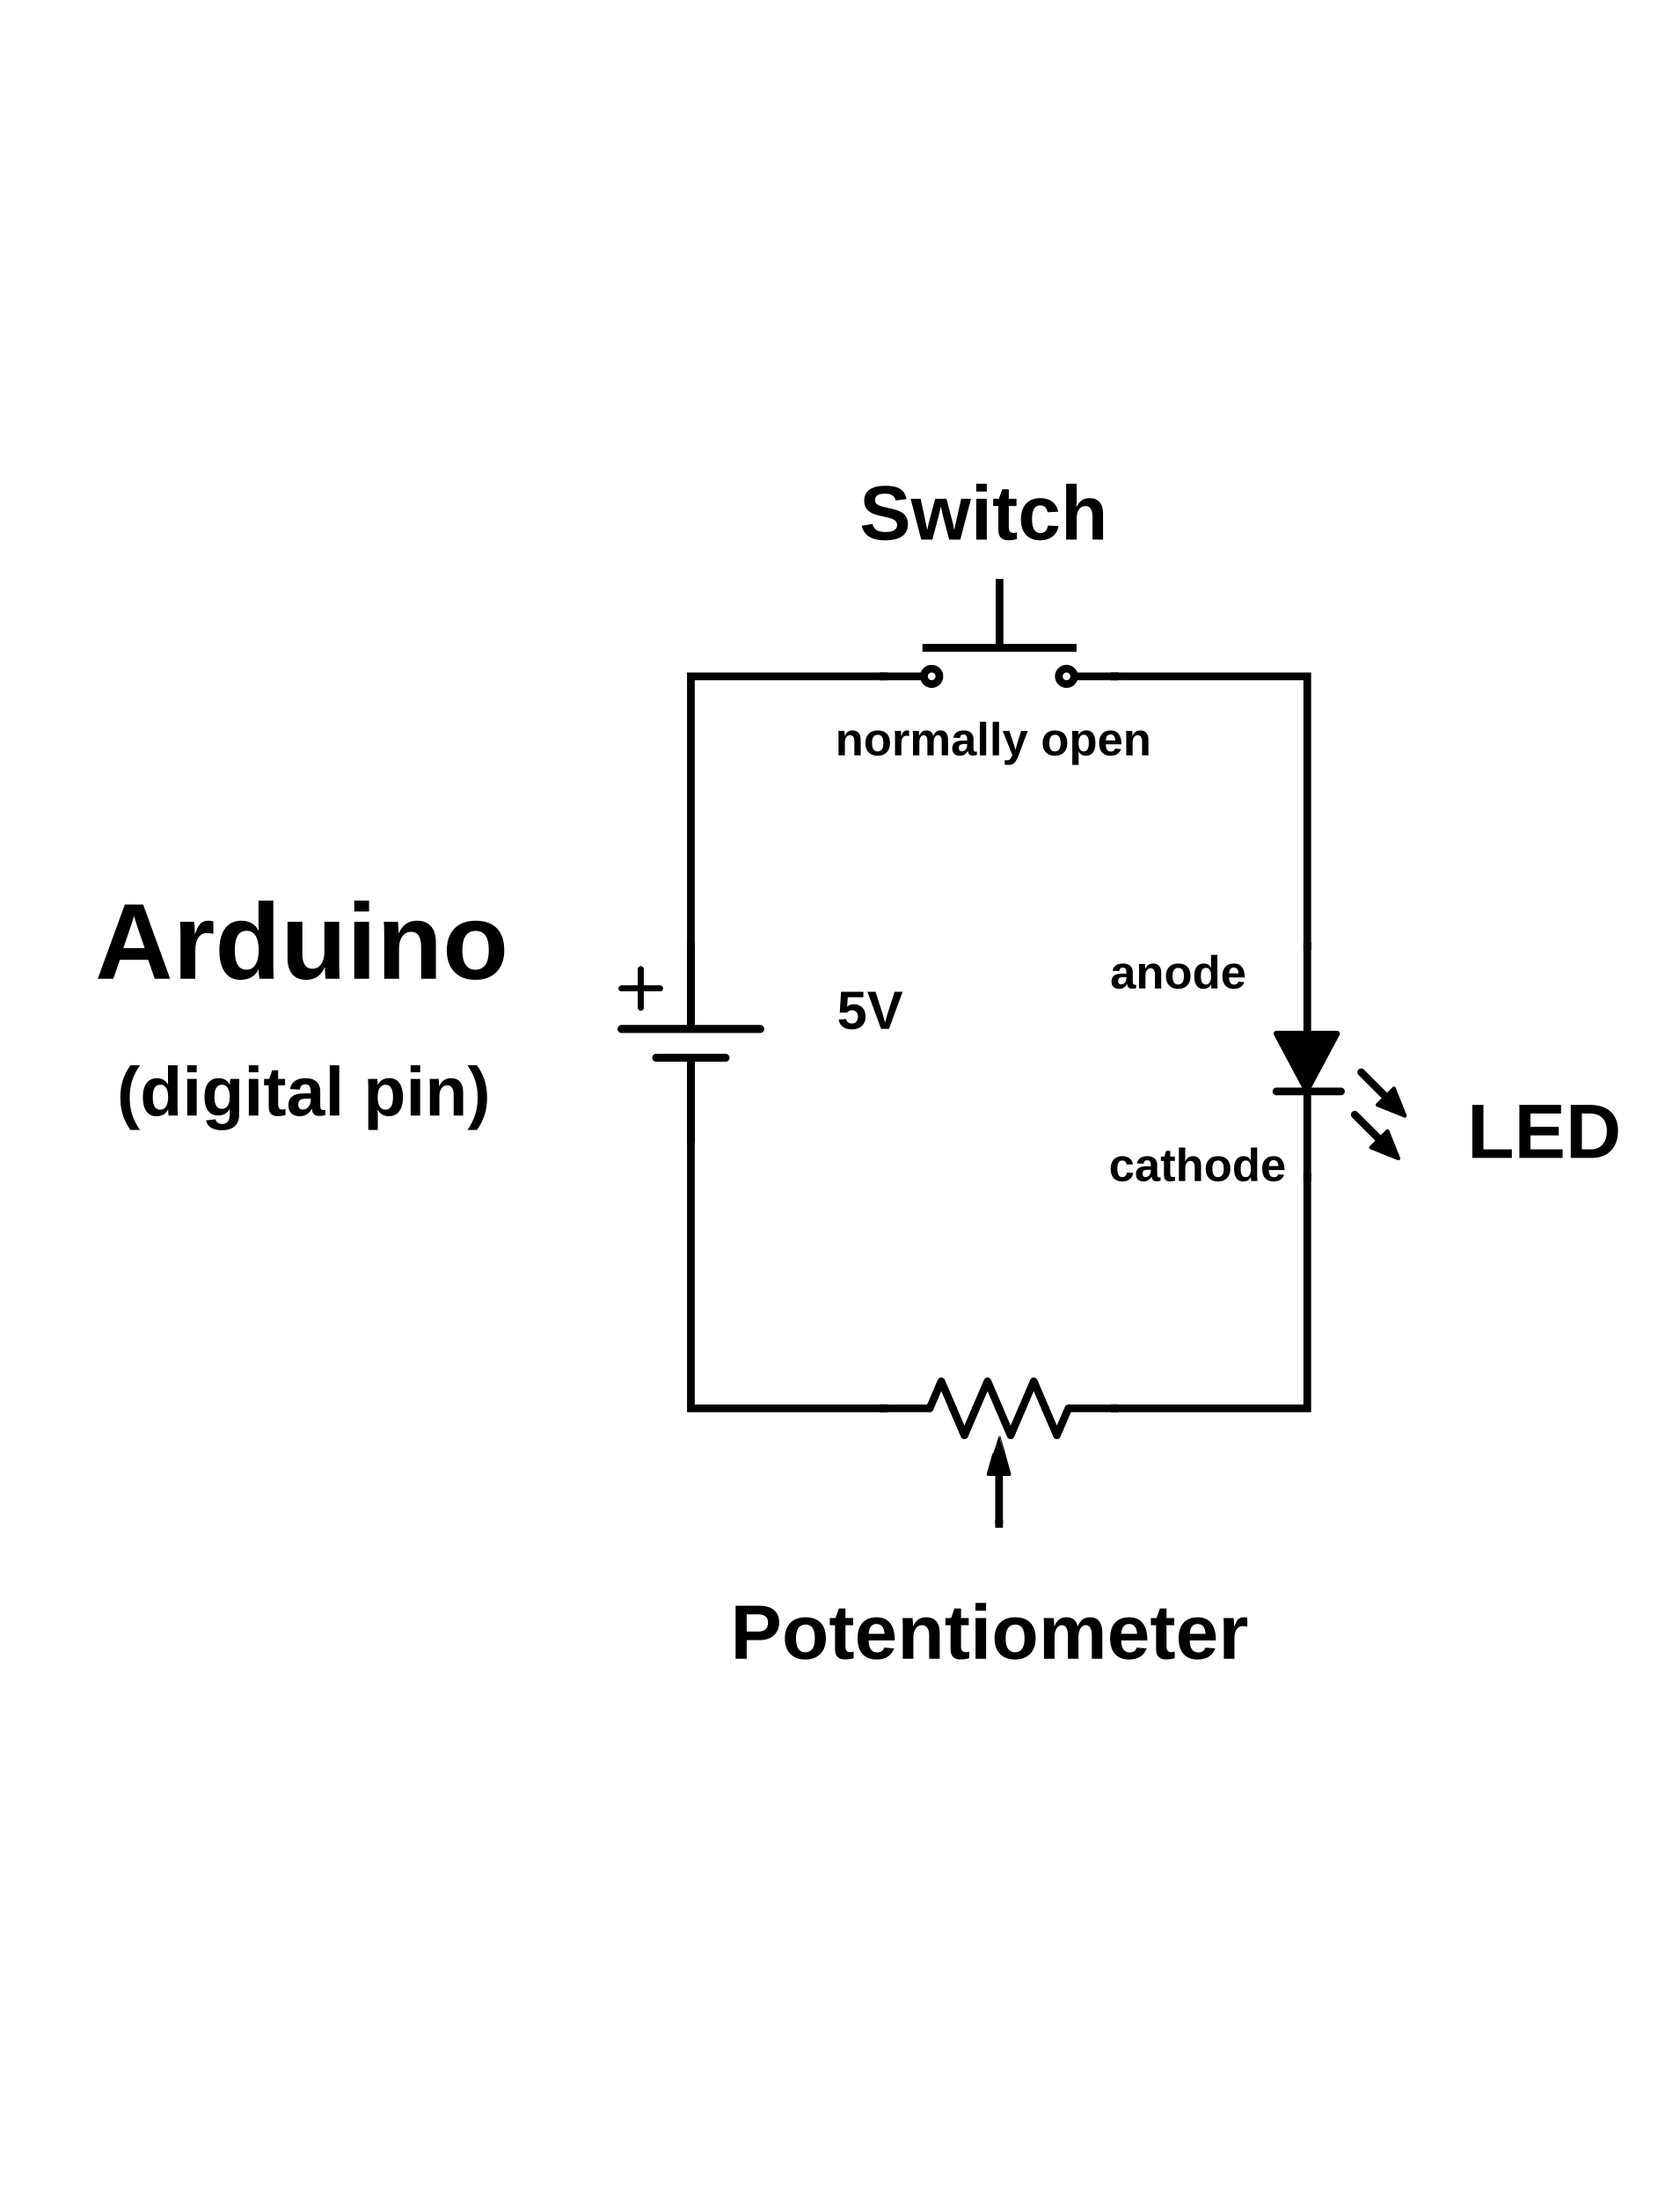
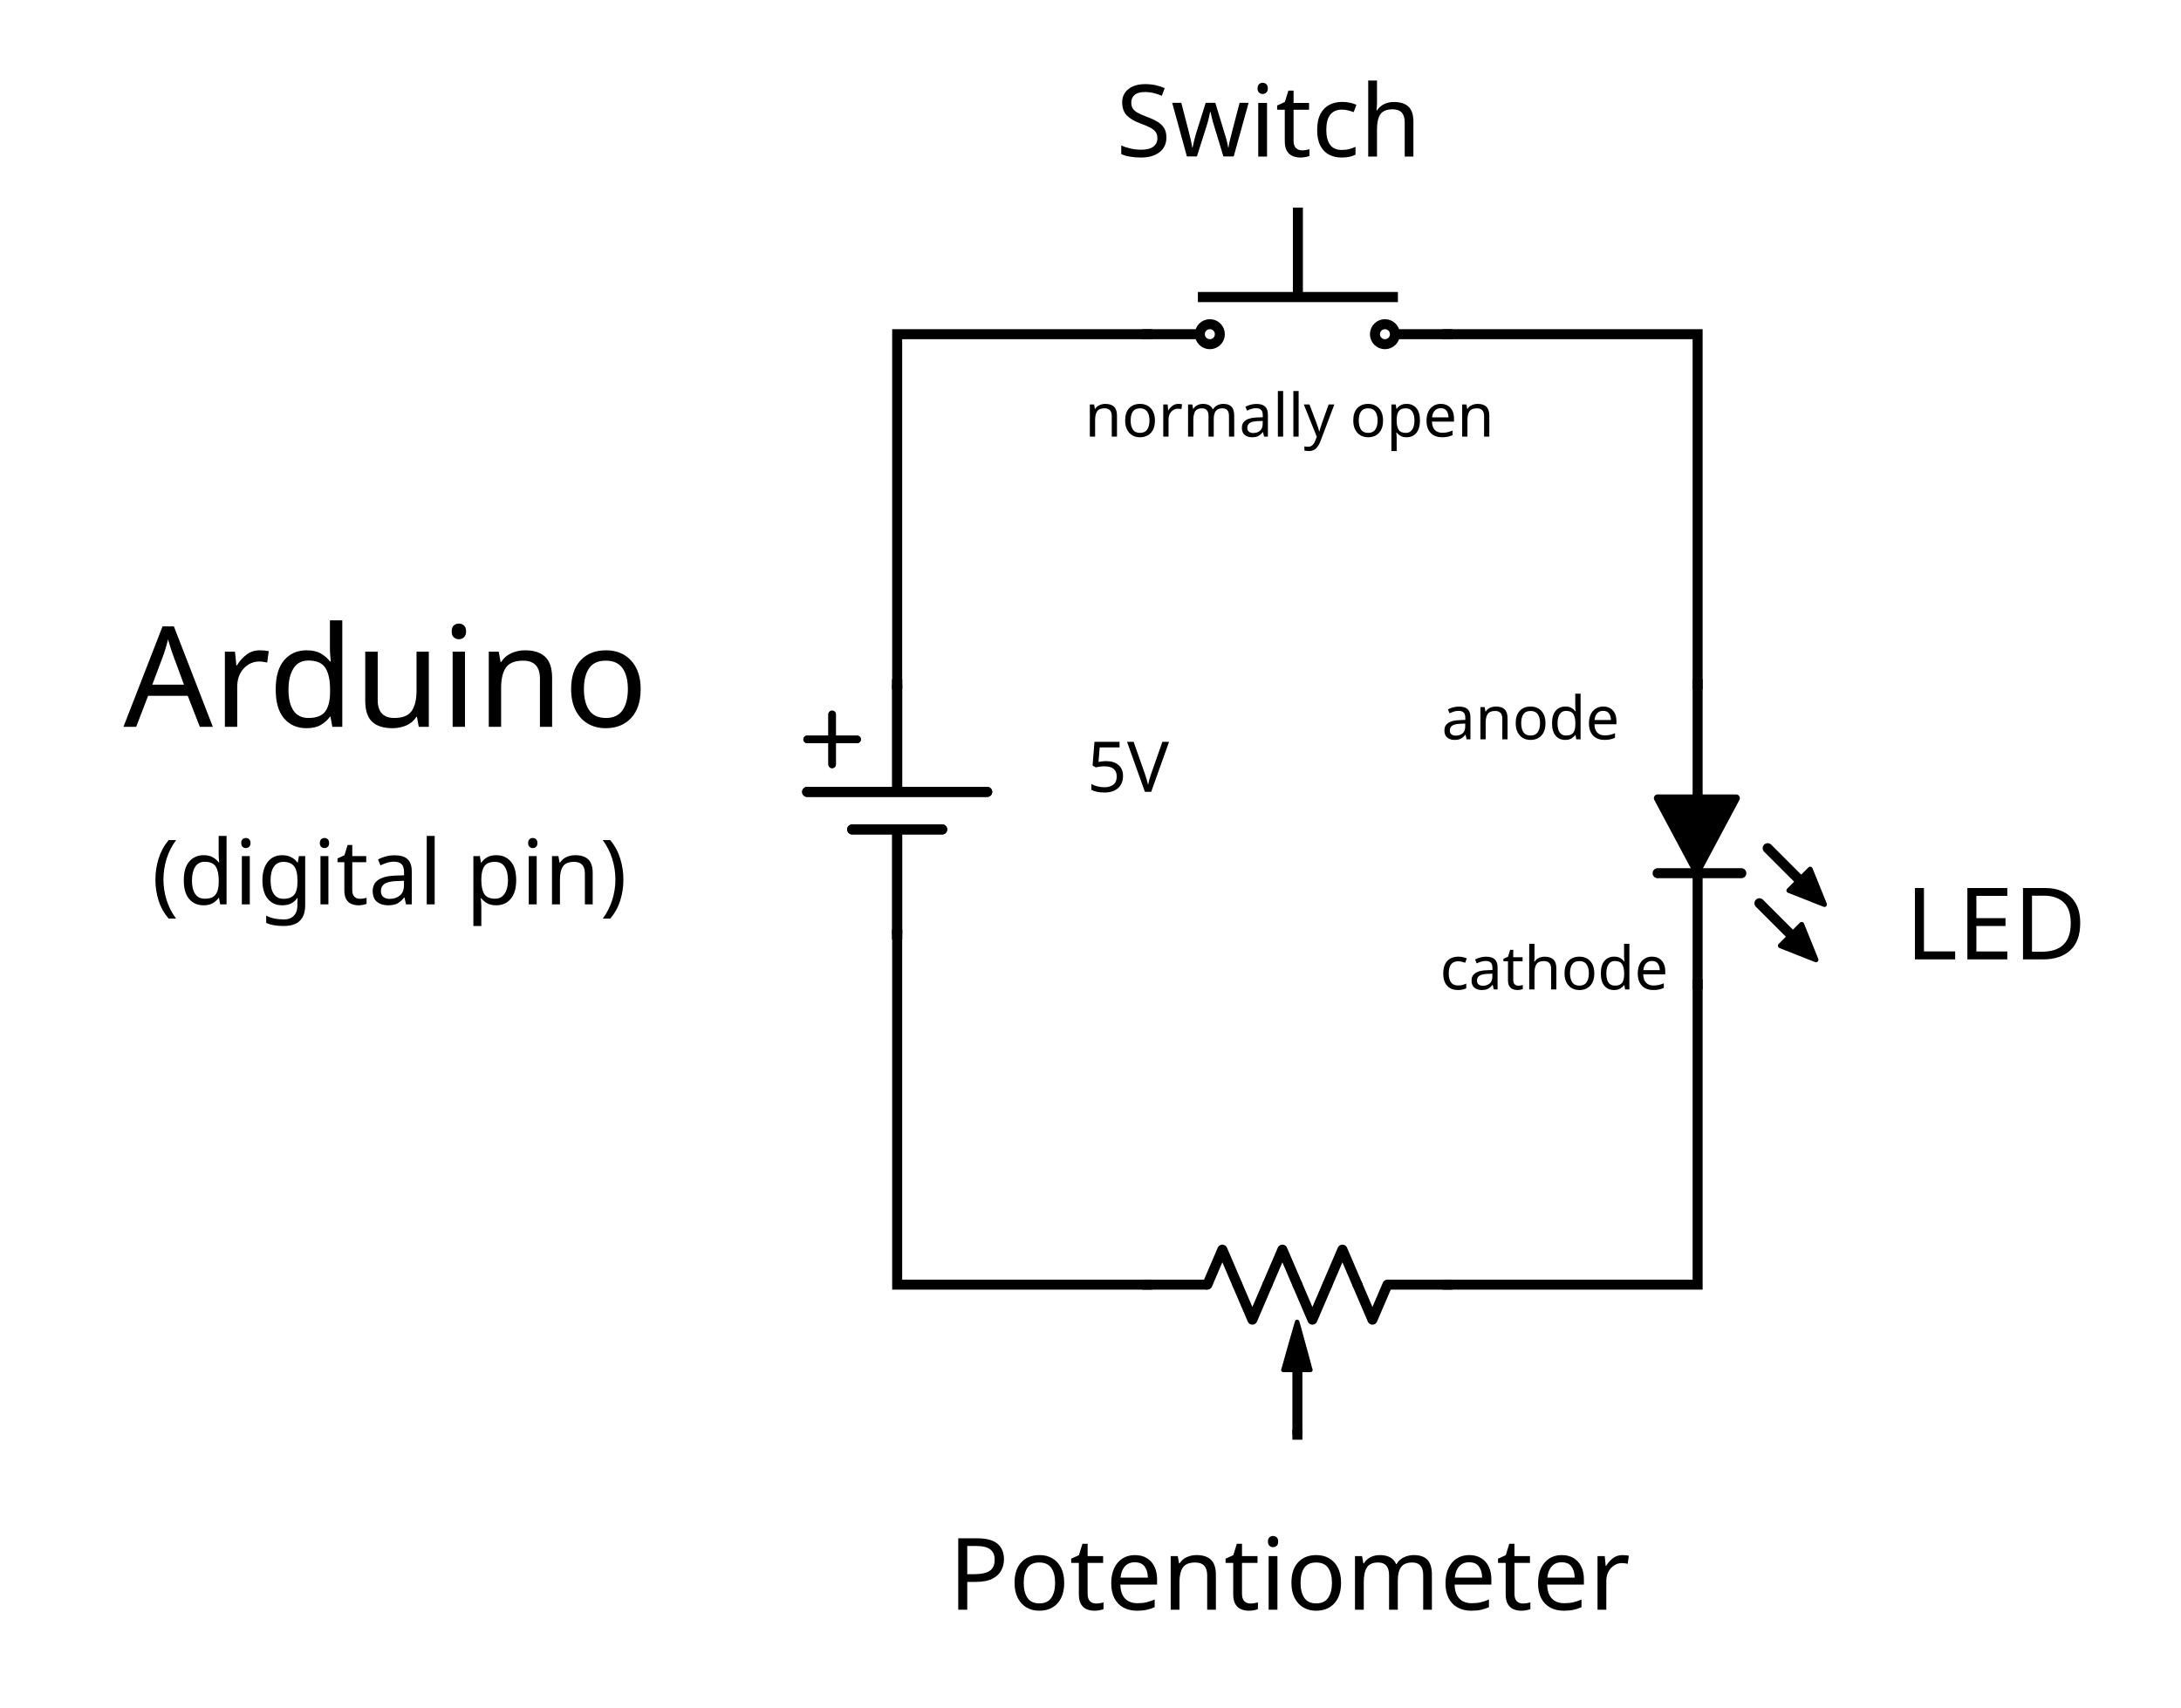
- <svg xmlns="http://www.w3.org/2000/svg" version="1.1" width="776" height="1016">
-   <defs />
+ <svg xmlns="http://www.w3.org/2000/svg" version="1.1" id="Layer_1" x="0px" y="0px" viewBox="0 0 776 607.5" style="enable-background:new 0 0 776 607.5;" xml:space="preserve">
+   <style type="text/css">
+ 	.st0{fill:none;stroke:#000000;stroke-width:4;stroke-linecap:round;stroke-miterlimit:10;}
+ 	.st1{fill:none;stroke:#000000;stroke-width:4;stroke-linecap:square;stroke-linejoin:round;stroke-miterlimit:10;}
+ 	.st2{fill:none;stroke:#000000;stroke-width:3;stroke-linecap:round;stroke-miterlimit:10;}
+ 	.st3{fill:none;stroke:#000000;stroke-width:4;stroke-linecap:square;stroke-miterlimit:10;}
+ 	.st4{fill:#DAE2F2;fill-opacity:0;}
+ 	.st5{font-family:'Arial-BoldMT';}
+ 	.st6{font-size:24.92px;}
+ 	.st7{font-size:32.04px;}
+ 	.st8{font-size:49.84px;}
+ 	.st9{stroke:#000000;stroke-width:2.98;stroke-linecap:round;stroke-linejoin:round;stroke-miterlimit:10;}
+ 	.st10{stroke:#000000;stroke-width:4;stroke-linecap:square;stroke-miterlimit:10;}
+ 	.st11{stroke:#000000;stroke-width:2;stroke-linecap:square;stroke-linejoin:round;stroke-miterlimit:10;}
+ 	.st12{fill:none;stroke:#000000;stroke-width:4;stroke-linecap:round;stroke-linejoin:round;stroke-miterlimit:10;}
+ 	.st13{stroke:#000000;stroke-width:2;stroke-linecap:round;stroke-linejoin:round;stroke-miterlimit:10;}
+ 	.st14{font-size:35.6px;}
+ 	.st15{font-size:21.36px;}
+ 	.st16{fill:none;stroke:#000000;stroke-width:4;}
+ 	.st17{fill:none;stroke:#000000;stroke-width:2.16;}
+ 	.st18{fill:none;stroke:#000000;stroke-width:4;stroke-miterlimit:10;}
+ 	.st19{stroke:#000000;stroke-width:1.8;stroke-linecap:square;stroke-linejoin:round;stroke-miterlimit:10;}
+ </style>
  <g transform=" scale(0.89) translate(-501.3325,51.115)">
-     <rect x="858" y="438" width="4" height="4" fill="#000000" stroke="none" pointer-events="none" />
-     <rect x="858" y="538" width="4" height="4" fill="#000000" stroke="none" pointer-events="none" />
-     <rect x="858" y="438" width="4" height="4" fill="#000000" stroke="none" pointer-events="none" />
-     <rect x="858" y="538" width="4" height="4" fill="#000000" stroke="none" pointer-events="none" />
-     <path d="M 824 483.07 C 896 483.07 896 483.07 896 483.07" fill="none" stroke="#000000" stroke-width="4" stroke-linecap="round" stroke-miterlimit="10" pointer-events="none" />
-     <path d="M 842 498 C 878 498 878 498 878 498" fill="none" stroke="#000000" stroke-width="4" stroke-linecap="round" stroke-miterlimit="10" pointer-events="none" />
-     <path d="M 860 442 L 860 482" fill="none" stroke="#000000" stroke-width="4" stroke-linejoin="round" stroke-linecap="square" stroke-miterlimit="10" pointer-events="none" />
-     <path d="M 860 498 L 860 538" fill="none" stroke="#000000" stroke-width="4" stroke-linejoin="round" stroke-linecap="square" stroke-miterlimit="10" pointer-events="none" />
-     <path d="M 824 462 C 844 462 844 462 844 462" fill="none" stroke="#000000" stroke-width="3" stroke-linecap="round" stroke-miterlimit="10" pointer-events="none" />
-     <path d="M 834 452 C 834 472 834 472 834 472" fill="none" stroke="#000000" stroke-width="3" stroke-linecap="round" stroke-miterlimit="10" pointer-events="none" />
-     <path d="M 824 483.07 C 896 483.07 896 483.07 896 483.07" fill="none" stroke="#000000" stroke-width="4" stroke-linecap="round" stroke-miterlimit="10" pointer-events="none" />
-     <path d="M 842 498 C 878 498 878 498 878 498" fill="none" stroke="#000000" stroke-width="4" stroke-linecap="round" stroke-miterlimit="10" pointer-events="none" />
-     <path d="M 860 442 L 860 482" fill="none" stroke="#000000" stroke-width="4" stroke-linecap="square" stroke-miterlimit="10" pointer-events="none" />
-     <path d="M 860 498 L 860 538" fill="none" stroke="#000000" stroke-width="4" stroke-linecap="square" stroke-miterlimit="10" pointer-events="none" />
-     <path d="M 824 462 C 844 462 844 462 844 462" fill="none" stroke="#000000" stroke-width="3" stroke-linecap="round" stroke-miterlimit="10" pointer-events="none" />
-     <path d="M 834 452 C 834 472 834 472 834 472" fill="none" stroke="#000000" stroke-width="3" stroke-linecap="round" stroke-miterlimit="10" pointer-events="none" />
-     <rect x="940" y="460" width="26" height="26" fill-opacity="0" fill="#dae2f2" stroke="none" pointer-events="none" />
-     <g fill="#000000" font-family="Arial,Helvetica" font-weight="bold" text-anchor="middle" font-size="28px">
-       <text x="953" y="483">5V</text>
+     <rect x="858" y="220.5" pointer-events="none" width="4" height="4" />
+     <rect x="858" y="320.5" pointer-events="none" width="4" height="4" />
+     <rect x="858" y="220.5" pointer-events="none" width="4" height="4" />
+     <rect x="858" y="320.5" pointer-events="none" width="4" height="4" />
+     <path pointer-events="none" class="st0" d="M824,265.5c72,0,72,0,72,0" />
+     <path pointer-events="none" class="st0" d="M842,280.5c36,0,36,0,36,0" />
+     <path pointer-events="none" class="st1" d="M860,224.5v40" />
+     <path pointer-events="none" class="st1" d="M860,280.5v40" />
+     <path pointer-events="none" class="st2" d="M824,244.5c20,0,20,0,20,0" />
+     <path pointer-events="none" class="st2" d="M834,234.5c0,20,0,20,0,20" />
+     <path pointer-events="none" class="st0" d="M824,265.5c72,0,72,0,72,0" />
+     <path pointer-events="none" class="st0" d="M842,280.5c36,0,36,0,36,0" />
+     <path pointer-events="none" class="st3" d="M860,224.5v40" />
+     <path pointer-events="none" class="st3" d="M860,280.5v40" />
+     <path pointer-events="none" class="st2" d="M824,244.5c20,0,20,0,20,0" />
+     <path pointer-events="none" class="st2" d="M834,234.5c0,20,0,20,0,20" />
+     <rect x="940" y="242.5" pointer-events="none" class="st4" width="26" height="26" />
+     <g>
+       <text transform="matrix(1.1236 0 0 1.1236 935.8765 265.465)" class="st5 st6">5V</text>
    </g>
-     <rect x="600" y="500" width="118" height="28" fill-opacity="0" fill="#dae2f2" stroke="none" pointer-events="none" />
-     <g fill="#000000" font-family="Arial,Helvetica" font-weight="bold" text-anchor="middle" font-size="36px">
-       <text x="659" y="528">(digital pin)</text>
+     <rect x="600" y="282.5" pointer-events="none" class="st4" width="118" height="28" />
+     <g>
+       <text transform="matrix(1.1236 0 0 1.1236 562.0215 310.4648)" class="st5 st7">(digital pin)</text>
    </g>
-     <rect x="620" y="420" width="76" height="26" fill-opacity="0" fill="#dae2f2" stroke="none" pointer-events="none" />
-     <g fill="#000000" font-family="Arial,Helvetica" font-weight="bold" text-anchor="middle" font-size="56px">
-       <text x="658" y="457">Arduino</text>
+     <rect x="620" y="202.5" pointer-events="none" class="st4" width="76" height="26" />
+     <g>
+       <text transform="matrix(1.1236 0 0 1.1236 550.6895 239.4654)" class="st5 st8">Arduino</text>
    </g>
-     <rect x="1178" y="438" width="4" height="4" fill="#000000" stroke="none" transform="translate(0,500)scale(1,-1)translate(0,-500)" pointer-events="none" />
-     <rect x="1178" y="558" width="4" height="4" fill="#000000" stroke="none" transform="translate(0,500)scale(1,-1)translate(0,-500)" pointer-events="none" />
-     <path d="M 1164 484.51 C 1208 484.51 1196 484.51 1196 484.51" fill="none" stroke="#000000" stroke-width="4" stroke-linecap="round" stroke-miterlimit="10" transform="translate(0,500)scale(1,-1)translate(0,-500)" pointer-events="none" />
-     <path d="M 1179.72 485.07 C 1179.72 485.07 1179.72 485.07 1164 514.51 C 1195.44 514.51 1195.44 514.51 1195.44 514.51 Z" fill="#000000" stroke="#000000" stroke-width="2.98" stroke-linejoin="round" stroke-linecap="round" stroke-miterlimit="10" transform="translate(0,500)scale(1,-1)translate(0,-500)" pointer-events="none" />
-     <path d="M 1180 442 L 1180 558" fill="#000000" stroke="#000000" stroke-width="4" stroke-linecap="square" stroke-miterlimit="10" transform="translate(0,500)scale(1,-1)translate(0,-500)" pointer-events="none" />
-     <path d="M 1216.49 477.54 L 1224.98 486.03 L 1230.64 471.89 Z" fill="#000000" stroke="#000000" stroke-width="2" stroke-linejoin="round" stroke-linecap="square" stroke-miterlimit="10" transform="translate(0,500)scale(1,-1)translate(0,-500)" pointer-events="none" />
-     <path d="M 1208.01 494.45 L 1224.98 477.48" fill="none" stroke="#000000" stroke-width="4" stroke-linejoin="round" stroke-linecap="round" stroke-miterlimit="10" transform="translate(0,500)scale(1,-1)translate(0,-500)" pointer-events="none" />
-     <path d="M 1213.14 455.43 L 1221.62 463.91 L 1227.28 449.77 Z" fill="#000000" stroke="#000000" stroke-width="2" stroke-linejoin="round" stroke-linecap="round" stroke-miterlimit="10" transform="translate(0,500)scale(1,-1)translate(0,-500)" pointer-events="none" />
-     <path d="M 1204.65 472.43 L 1221.62 455.46" fill="none" stroke="#000000" stroke-width="4" stroke-linejoin="round" stroke-linecap="round" stroke-miterlimit="10" transform="translate(0,500)scale(1,-1)translate(0,-500)" pointer-events="none" />
-     <rect x="1280" y="520" width="46" height="28" fill-opacity="0" fill="#dae2f2" stroke="none" pointer-events="none" />
-     <g fill="#000000" font-family="Arial,Helvetica" font-weight="bold" text-anchor="middle" font-size="40px">
-       <text x="1303" y="550">LED</text>
+     <rect x="1178" y="340.5" pointer-events="none" width="4" height="4" />
+     <rect x="1178" y="220.5" pointer-events="none" width="4" height="4" />
+     <path pointer-events="none" class="st0" d="M1164,298c44,0,32,0,32,0" />
+     <path pointer-events="none" class="st9" d="M1179.7,297.4c0,0,0,0-15.7-29.4c31.4,0,31.4,0,31.4,0L1179.7,297.4z" />
+     <path pointer-events="none" class="st10" d="M1180,340.5v-116" />
+     <path pointer-events="none" class="st11" d="M1216.5,304.9l8.5-8.5l5.7,14.1L1216.5,304.9z" />
+     <path pointer-events="none" class="st12" d="M1208,288l17,17" />
+     <path pointer-events="none" class="st13" d="M1213.1,327l8.5-8.5l5.7,14.1L1213.1,327z" />
+     <path pointer-events="none" class="st12" d="M1204.7,310l17,17" />
+     <rect x="1280" y="302.5" pointer-events="none" class="st4" width="46" height="28" />
+     <g>
+       <text transform="matrix(1.1236 0 0 1.1236 1263 332.4648)" class="st5 st14">LED</text>
    </g>
-     <rect x="1080" y="540" width="86" height="28" fill-opacity="0" fill="#dae2f2" stroke="none" pointer-events="none" />
-     <g fill="#000000" font-family="Arial,Helvetica" font-weight="bold" text-anchor="middle" font-size="24px">
-       <text x="1123" y="562">cathode</text>
+     <rect x="1080" y="322.5" pointer-events="none" class="st4" width="86" height="28" />
+     <g>
+       <text transform="matrix(1.1236 0 0 1.1236 1076.992 344.4645)" class="st5 st15">cathode</text>
    </g>
-     <rect x="1080" y="440" width="66" height="28" fill-opacity="0" fill="#dae2f2" stroke="none" pointer-events="none" />
-     <g fill="#000000" font-family="Arial,Helvetica" font-weight="bold" text-anchor="middle" font-size="24px">
-       <text x="1113" y="462">anode</text>
+     <rect x="1080" y="222.5" pointer-events="none" class="st4" width="66" height="28" />
+     <g>
+       <text transform="matrix(1.1236 0 0 1.1236 1077.662 244.4645)" class="st5 st15">anode</text>
    </g>
-     <rect x="1078" y="298" width="4" height="4" fill="#000000" stroke="none" pointer-events="none" />
-     <rect x="958" y="298" width="4" height="4" fill="#000000" stroke="none" pointer-events="none" />
-     <ellipse cx="1055" cy="300" rx="4" ry="4" fill="none" stroke="#000000" stroke-width="4" pointer-events="none" />
-     <rect x="981.3" y="284.26" width="77.84" height="1.88" fill="none" stroke="#000000" stroke-width="2.16" pointer-events="none" />
-     <ellipse cx="985" cy="300" rx="4" ry="4" fill="none" stroke="#000000" stroke-width="4" pointer-events="none" />
-     <path d="M 1061 300 L 1078 300" fill="none" stroke="#000000" stroke-width="4" stroke-linecap="square" stroke-miterlimit="10" pointer-events="none" />
-     <path d="M 962 300 L 979 300" fill="none" stroke="#000000" stroke-width="4" stroke-linecap="square" stroke-miterlimit="10" pointer-events="none" />
-     <path d="M 1020.24 251.44 C 1020.24 283.2 1020.24 283.2 1020.24 283.2" fill="none" stroke="#000000" stroke-width="4" stroke-linecap="square" stroke-miterlimit="10" pointer-events="none" />
-     <rect x="948" y="320" width="138" height="26" fill-opacity="0" fill="#dae2f2" stroke="none" pointer-events="none" />
-     <g fill="#000000" font-family="Arial,Helvetica" font-weight="bold" text-anchor="middle" font-size="24px">
-       <text x="1017" y="341">normally open</text>
+     <rect x="1078" y="80.5" pointer-events="none" width="4" height="4" />
+     <rect x="958" y="80.5" pointer-events="none" width="4" height="4" />
+     <ellipse pointer-events="none" class="st16" cx="1055" cy="82.5" rx="4" ry="4" />
+     <rect x="981.3" y="66.7" pointer-events="none" class="st17" width="77.8" height="1.9" />
+     <ellipse pointer-events="none" class="st16" cx="985" cy="82.5" rx="4" ry="4" />
+     <path pointer-events="none" class="st3" d="M1061,82.5h17" />
+     <path pointer-events="none" class="st3" d="M962,82.5h17" />
+     <path pointer-events="none" class="st3" d="M1020.2,33.9c0,31.8,0,31.8,0,31.8" />
+     <rect x="948" y="102.5" pointer-events="none" class="st4" width="138" height="26" />
+     <g>
+       <text transform="matrix(1.1236 0 0 1.1236 934.9866 123.4651)" class="st5 st15">normally open</text>
    </g>
-     <rect x="980" y="200" width="64" height="26" fill-opacity="0" fill="#dae2f2" stroke="none" pointer-events="none" />
-     <g fill="#000000" font-family="Arial,Helvetica" font-weight="bold" text-anchor="middle" font-size="40px">
-       <text x="1012" y="229">Switch</text>
+     <rect x="980" y="-17.5" pointer-events="none" class="st4" width="64" height="26" />
+     <g>
+       <text transform="matrix(1.1236 0 0 1.1236 947.5469 11.4655)" class="st5 st14">Switch</text>
    </g>
-     <path d="M 860 440 L 860 300 L 960 300" fill="none" stroke="#000000" stroke-width="4" stroke-miterlimit="10" pointer-events="none" />
-     <path d="M 1180 440 L 1180 300 L 1080 300" fill="none" stroke="#000000" stroke-width="4" stroke-miterlimit="10" pointer-events="none" />
-     <rect x="998" y="638" width="4" height="4" fill="#000000" stroke="none" transform="rotate(90,1020,700)" pointer-events="none" />
-     <rect x="998" y="758" width="4" height="4" fill="#000000" stroke="none" transform="rotate(90,1020,700)" pointer-events="none" />
-     <rect x="1058" y="698" width="4" height="4" fill="#000000" stroke="none" transform="rotate(90,1020,700)" pointer-events="none" />
-     <path d="M 1000 664 L 1014 670 L 1000 676" fill="none" stroke="#000000" stroke-width="4" stroke-linejoin="round" stroke-linecap="round" stroke-miterlimit="10" transform="rotate(90,1020,700)" pointer-events="none" />
-     <path d="M 1000 676 L 986 682 L 1000 688" fill="none" stroke="#000000" stroke-width="4" stroke-linejoin="round" stroke-linecap="round" stroke-miterlimit="10" transform="rotate(90,1020,700)" pointer-events="none" />
-     <path d="M 1000 688 L 1014 694 L 1000 700" fill="none" stroke="#000000" stroke-width="4" stroke-linejoin="round" stroke-linecap="round" stroke-miterlimit="10" transform="rotate(90,1020,700)" pointer-events="none" />
-     <path d="M 1000 700 L 986 706 L 1000 712" fill="none" stroke="#000000" stroke-width="4" stroke-linejoin="round" stroke-linecap="round" stroke-miterlimit="10" transform="rotate(90,1020,700)" pointer-events="none" />
-     <path d="M 1000 712 L 1014 718 L 1000 724" fill="none" stroke="#000000" stroke-width="4" stroke-linejoin="round" stroke-linecap="round" stroke-miterlimit="10" transform="rotate(90,1020,700)" pointer-events="none" />
-     <path d="M 1000 724 L 986 730 L 1000 736" fill="none" stroke="#000000" stroke-width="4" stroke-linejoin="round" stroke-linecap="round" stroke-miterlimit="10" transform="rotate(90,1020,700)" pointer-events="none" />
-     <path d="M 1000 642 L 1000 662" fill="#000000" stroke="#000000" stroke-width="4" stroke-linecap="square" stroke-miterlimit="10" transform="rotate(90,1020,700)" pointer-events="none" />
-     <path d="M 1000 738 L 1000 758" fill="#000000" stroke="#000000" stroke-width="4" stroke-linecap="square" stroke-miterlimit="10" transform="rotate(90,1020,700)" pointer-events="none" />
-     <path d="M 1030 700 L 1058 700" fill="#000000" stroke="#000000" stroke-width="4" stroke-linecap="square" stroke-miterlimit="10" transform="rotate(90,1020,700)" pointer-events="none" />
-     <path d="M 1033.55 705.37 C 1033.21 705.27 1028.9 704.04 1023.97 702.64 C 1019.04 701.23 1015.01 700.05 1015.01 700.02 C 1015.01 699.99 1019.06 698.86 1024 697.5 C 1028.94 696.14 1033.26 694.95 1033.6 694.86 L 1034.21 694.69 L 1034.19 700.12 L 1034.16 705.55 L 1033.55 705.37 Z" fill="#000000" stroke="#000000" stroke-width="1.8" stroke-linejoin="round" stroke-linecap="square" stroke-miterlimit="10" transform="rotate(90,1020,700)" pointer-events="none" />
-     <rect x="940" y="780" width="150" height="28" fill-opacity="0" fill="#dae2f2" stroke="none" pointer-events="none" />
-     <g fill="#000000" font-family="Arial,Helvetica" font-weight="bold" text-anchor="middle" font-size="40px">
-       <text x="1015" y="810">Potentiometer</text>
+     <path pointer-events="none" class="st18" d="M860,222.5v-140h100" />
+     <path pointer-events="none" class="st18" d="M1180,222.5v-140h-100" />
+     <rect x="1078" y="460.5" pointer-events="none" width="4" height="4" />
+     <rect x="958" y="460.5" pointer-events="none" width="4" height="4" />
+     <rect x="1018" y="520.5" pointer-events="none" width="4" height="4" />
+     <path pointer-events="none" class="st12" d="M1056,462.5l-6,14l-6-14" />
+     <path pointer-events="none" class="st12" d="M1044,462.5l-6-14l-6,14" />
+     <path pointer-events="none" class="st12" d="M1032,462.5l-6,14l-6-14" />
+     <path pointer-events="none" class="st12" d="M1020,462.5l-6-14l-6,14" />
+     <path pointer-events="none" class="st12" d="M1008,462.5l-6,14l-6-14" />
+     <path pointer-events="none" class="st12" d="M996,462.5l-6-14l-6,14" />
+     <path pointer-events="none" class="st10" d="M1078,462.5h-20" />
+     <path pointer-events="none" class="st10" d="M982,462.5h-20" />
+     <path pointer-events="none" class="st10" d="M1020,492.5v28" />
+     <path pointer-events="none" class="st19" d="M1014.6,496c0.1-0.3,1.3-4.7,2.7-9.6c1.4-4.9,2.6-9,2.6-9c0,0,1.2,4,2.5,9   c1.4,4.9,2.5,9.3,2.6,9.6l0.2,0.6l-5.4,0l-5.4,0L1014.6,496z" />
+     <rect x="940" y="562.5" pointer-events="none" class="st4" width="150" height="28" />
+     <g>
+       <text transform="matrix(1.1236 0 0 1.1236 880.5372 592.4653)" class="st5 st14">Potentiometer</text>
    </g>
-     <path d="M 1080 680 L 1180 680 L 1180 560" fill="none" stroke="#000000" stroke-width="4" stroke-miterlimit="10" pointer-events="none" />
-     <path d="M 960 680 L 860 680 L 860 540" fill="none" stroke="#000000" stroke-width="4" stroke-miterlimit="10" pointer-events="none" />
+     <path pointer-events="none" class="st18" d="M1080,462.5h100v-120" />
+     <path pointer-events="none" class="st18" d="M960,462.5H860v-140" />
  </g>
</svg>
